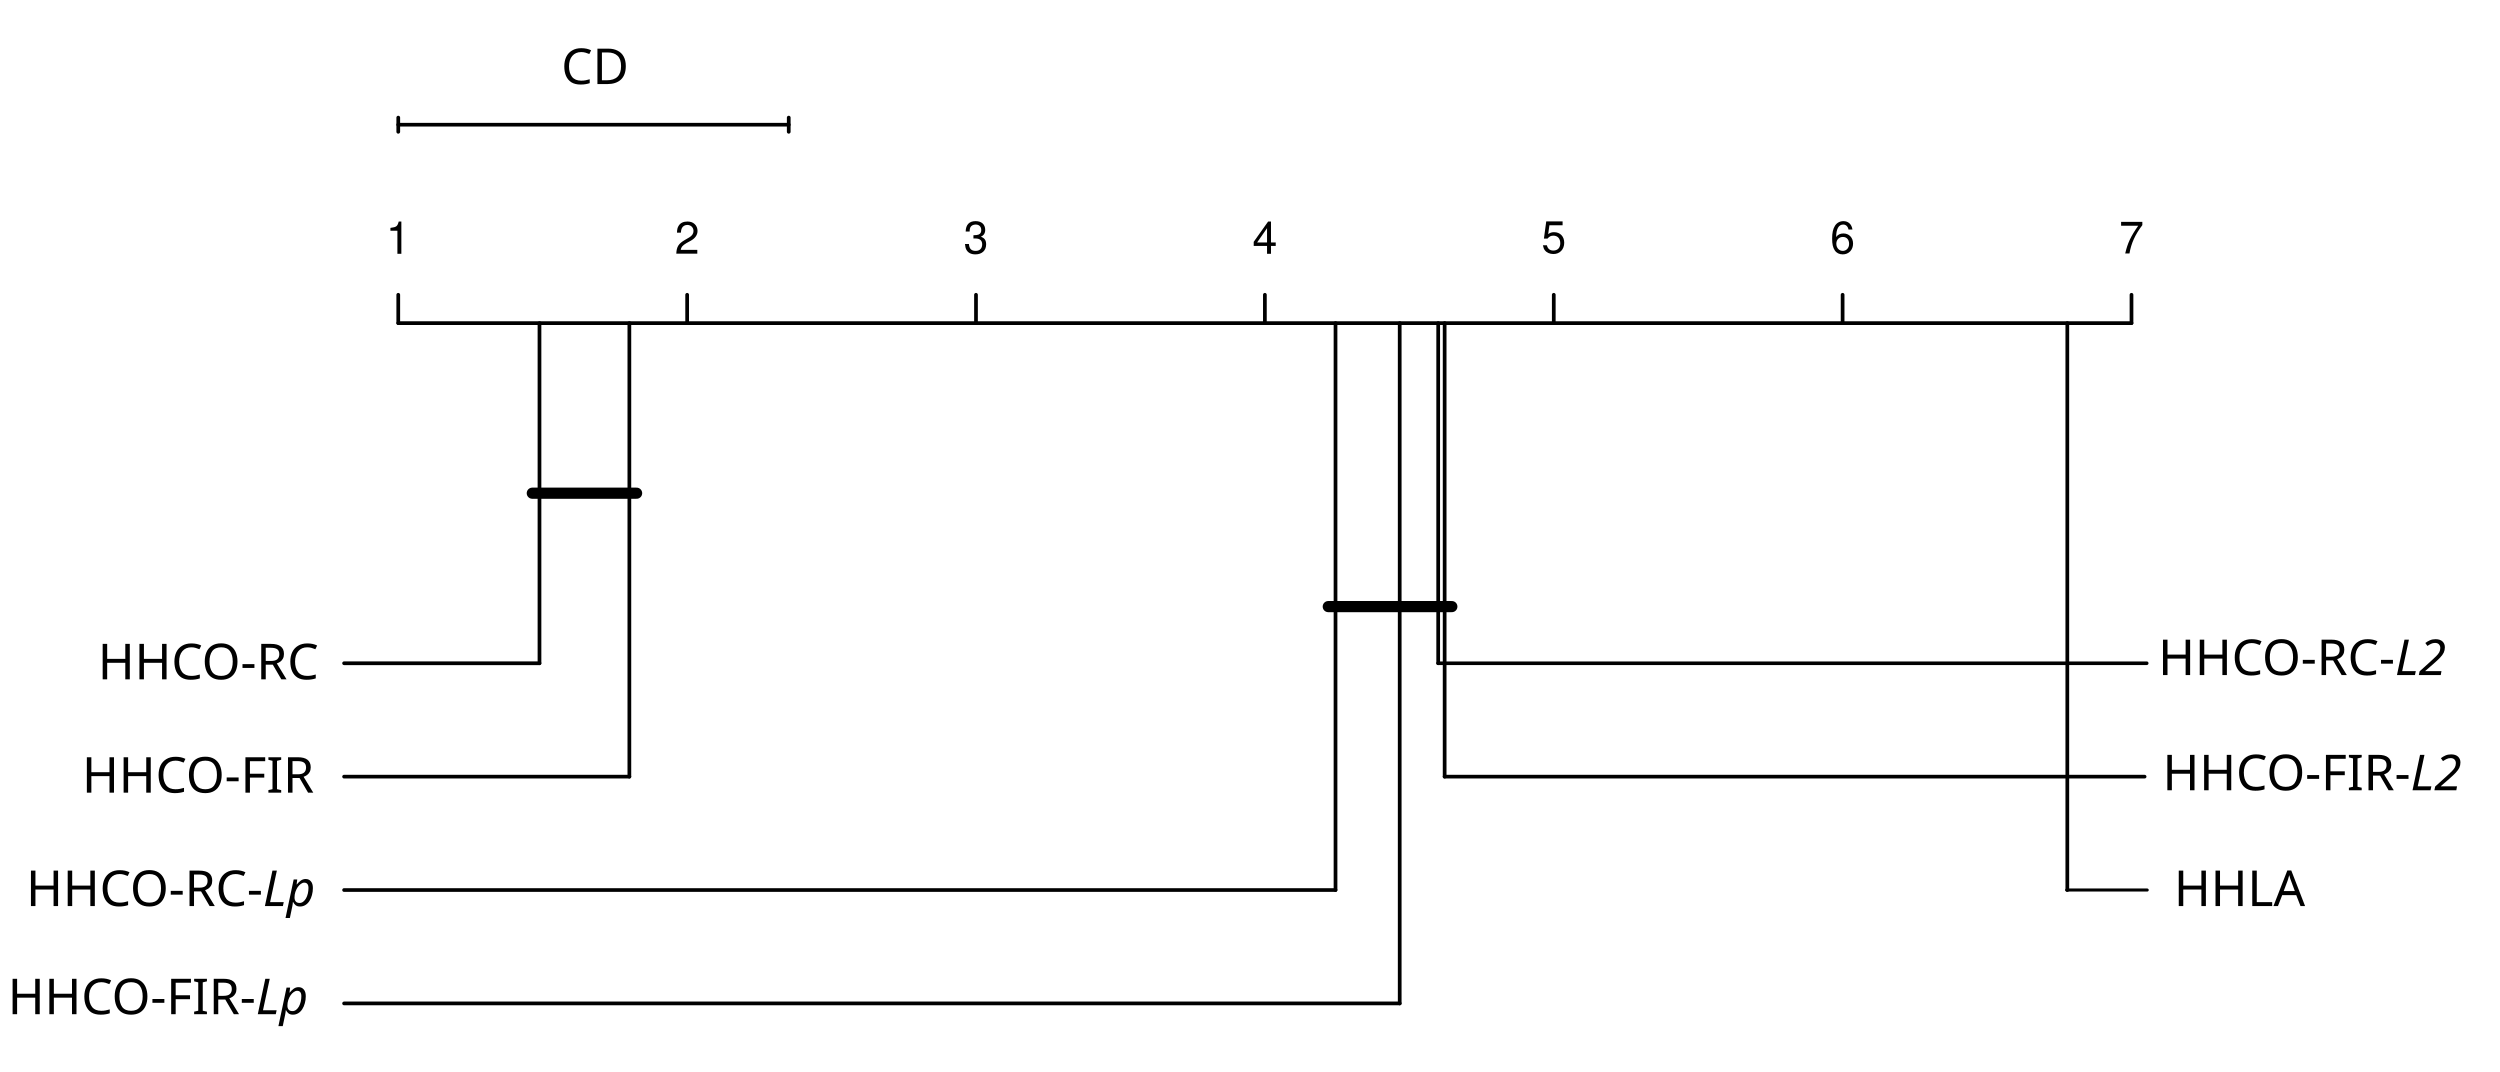
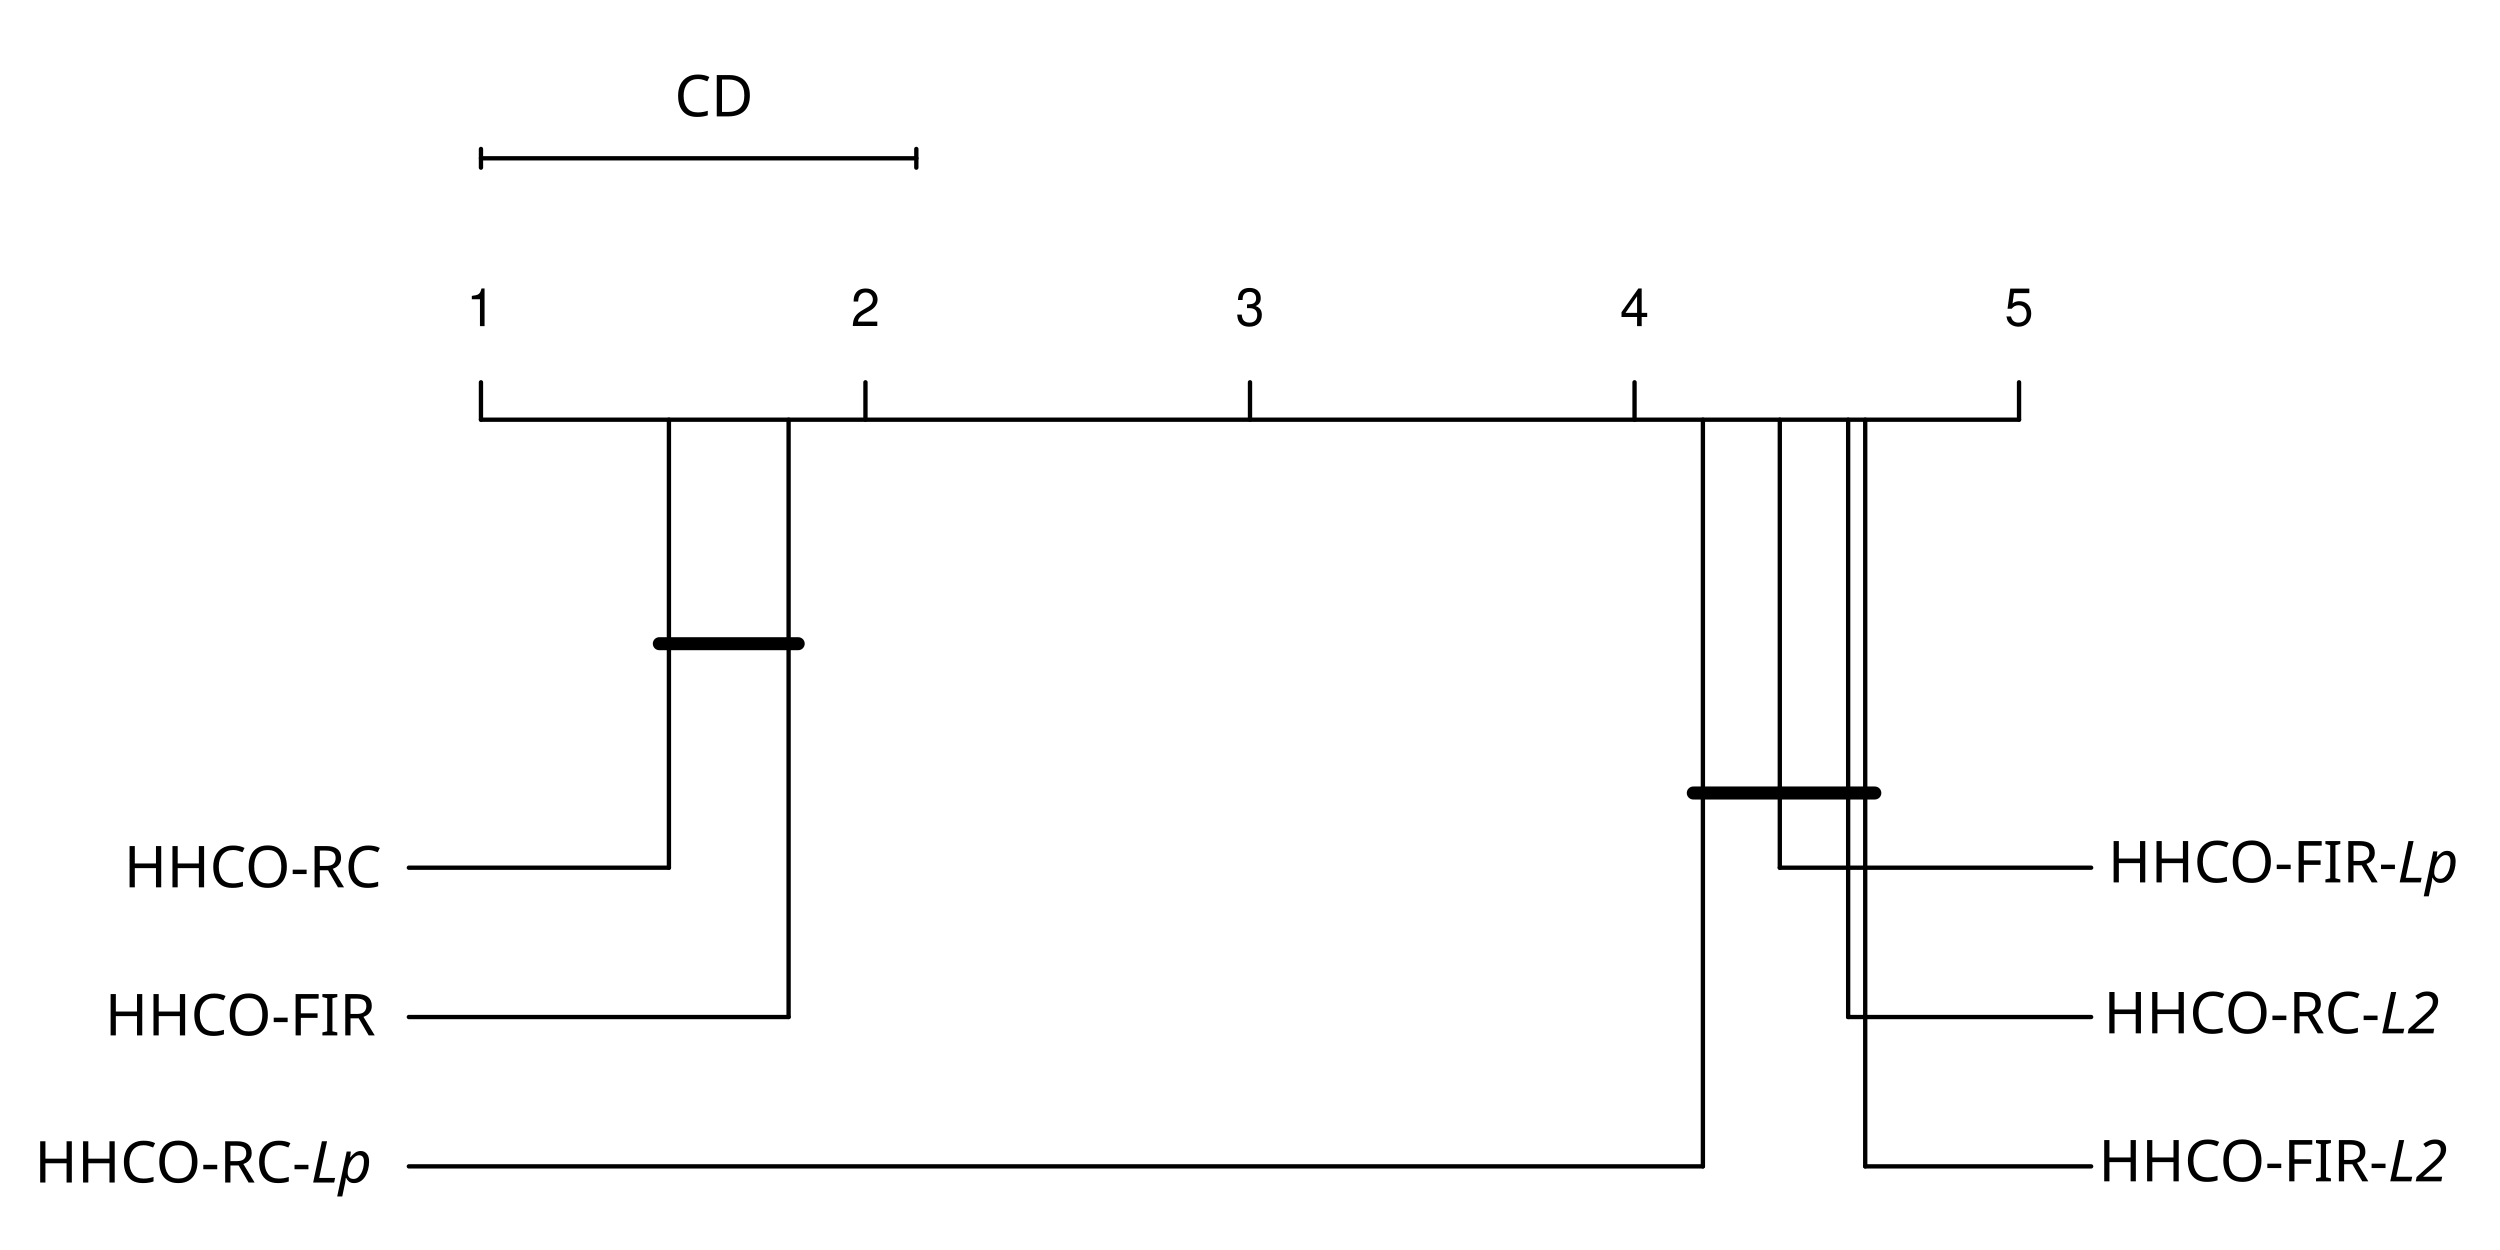
- <svg xmlns="http://www.w3.org/2000/svg" version="1.1" id="svg2" xml:space="preserve" width="672" height="288" viewBox="0 0 672 288">
+ <svg xmlns="http://www.w3.org/2000/svg" version="1.1" id="svg2" xml:space="preserve" width="576" height="288" viewBox="0 0 576 288">
  <defs id="defs6" />
  <g id="g10" transform="matrix(1.333333,0,0,-1.333333,0,288)">
    <g id="g12" transform="scale(0.1)">
-       <path d="M 802.898,1508.6 H 4297.1" style="fill:none;stroke:#000000;stroke-width:7.5;stroke-linecap:round;stroke-linejoin:round;stroke-miterlimit:10;stroke-dasharray:none;stroke-opacity:1" id="path14" />
-       <path d="m 802.898,1508.6 v 57.1" style="fill:none;stroke:#000000;stroke-width:7.5;stroke-linecap:round;stroke-linejoin:round;stroke-miterlimit:10;stroke-dasharray:none;stroke-opacity:1" id="path16" />
-       <g id="g18" transform="matrix(10,0,0,10,30,0)">
-         <text transform="matrix(1,0,0,-1,74.7879,164.84)" style="font-variant:normal;font-weight:normal;font-size:9px;font-family:Helvetica;-inkscape-font-specification:Helvetica;writing-mode:lr-tb;fill:#000000;fill-opacity:1;fill-rule:nonzero;stroke:none" id="text22">
+       <path d="M 831.102,1434.8 H 3488.9" style="fill:none;stroke:#000000;stroke-width:7.5;stroke-linecap:round;stroke-linejoin:round;stroke-miterlimit:10;stroke-dasharray:none;stroke-opacity:1" id="path14" />
+       <path d="m 831.102,1434.8 v 64.6" style="fill:none;stroke:#000000;stroke-width:7.5;stroke-linecap:round;stroke-linejoin:round;stroke-miterlimit:10;stroke-dasharray:none;stroke-opacity:1" id="path16" />
+       <g id="g18" transform="scale(10)">
+         <text transform="matrix(1,0,0,-1,80.6082,159.65)" style="font-variant:normal;font-size:9px;font-family:'Nimbus Sans L';-inkscape-font-specification:NimbusSanL-Regu;writing-mode:lr-tb;fill:#000000;fill-opacity:1;fill-rule:nonzero;stroke:none" id="text22">
          <tspan x="0" y="0" id="tspan20">1</tspan>
        </text>
      </g>
-       <path d="m 1385.3,1508.6 v 57.1" style="fill:none;stroke:#000000;stroke-width:7.5;stroke-linecap:round;stroke-linejoin:round;stroke-miterlimit:10;stroke-dasharray:none;stroke-opacity:1" id="path24" />
-       <g id="g26" transform="matrix(10,0,0,10,30,0)">
-         <text transform="matrix(1,0,0,-1,133.028,164.84)" style="font-variant:normal;font-weight:normal;font-size:9px;font-family:Helvetica;-inkscape-font-specification:Helvetica;writing-mode:lr-tb;fill:#000000;fill-opacity:1;fill-rule:nonzero;stroke:none" id="text30">
+       <path d="m 1495.5,1434.8 v 64.6" style="fill:none;stroke:#000000;stroke-width:7.5;stroke-linecap:round;stroke-linejoin:round;stroke-miterlimit:10;stroke-dasharray:none;stroke-opacity:1" id="path24" />
+       <g id="g26" transform="scale(10)">
+         <text transform="matrix(1,0,0,-1,147.048,159.65)" style="font-variant:normal;font-size:9px;font-family:'Nimbus Sans L';-inkscape-font-specification:NimbusSanL-Regu;writing-mode:lr-tb;fill:#000000;fill-opacity:1;fill-rule:nonzero;stroke:none" id="text30">
          <tspan x="0" y="0" id="tspan28">2</tspan>
        </text>
      </g>
-       <path d="m 1967.6,1508.6 v 57.1" style="fill:none;stroke:#000000;stroke-width:7.5;stroke-linecap:round;stroke-linejoin:round;stroke-miterlimit:10;stroke-dasharray:none;stroke-opacity:1" id="path32" />
-       <g id="g34" transform="matrix(10,0,0,10,30,0)">
-         <text transform="matrix(1,0,0,-1,191.258,164.92)" style="font-variant:normal;font-weight:normal;font-size:9px;font-family:Helvetica;-inkscape-font-specification:Helvetica;writing-mode:lr-tb;fill:#000000;fill-opacity:1;fill-rule:nonzero;stroke:none" id="text38">
+       <path d="m 2160,1434.8 v 64.6" style="fill:none;stroke:#000000;stroke-width:7.5;stroke-linecap:round;stroke-linejoin:round;stroke-miterlimit:10;stroke-dasharray:none;stroke-opacity:1" id="path32" />
+       <g id="g34" transform="scale(10)">
+         <text transform="matrix(1,0,0,-1,213.498,159.75)" style="font-variant:normal;font-size:9px;font-family:'Nimbus Sans L';-inkscape-font-specification:NimbusSanL-Regu;writing-mode:lr-tb;fill:#000000;fill-opacity:1;fill-rule:nonzero;stroke:none" id="text38">
          <tspan x="0" y="0" id="tspan36">3</tspan>
        </text>
      </g>
-       <path d="m 2550,1508.6 v 57.1" style="fill:none;stroke:#000000;stroke-width:7.5;stroke-linecap:round;stroke-linejoin:round;stroke-miterlimit:10;stroke-dasharray:none;stroke-opacity:1" id="path40" />
-       <g id="g42" transform="matrix(10,0,0,10,30,0)">
-         <text transform="matrix(1,0,0,-1,249.498,164.84)" style="font-variant:normal;font-weight:normal;font-size:9px;font-family:Helvetica;-inkscape-font-specification:Helvetica;writing-mode:lr-tb;fill:#000000;fill-opacity:1;fill-rule:nonzero;stroke:none" id="text46">
+       <path d="m 2824.5,1434.8 v 64.6" style="fill:none;stroke:#000000;stroke-width:7.5;stroke-linecap:round;stroke-linejoin:round;stroke-miterlimit:10;stroke-dasharray:none;stroke-opacity:1" id="path40" />
+       <g id="g42" transform="scale(10)">
+         <text transform="matrix(1,0,0,-1,279.948,159.65)" style="font-variant:normal;font-size:9px;font-family:'Nimbus Sans L';-inkscape-font-specification:NimbusSanL-Regu;writing-mode:lr-tb;fill:#000000;fill-opacity:1;fill-rule:nonzero;stroke:none" id="text46">
          <tspan x="0" y="0" id="tspan44">4</tspan>
        </text>
      </g>
-       <path d="m 3132.4,1508.6 v 57.1" style="fill:none;stroke:#000000;stroke-width:7.5;stroke-linecap:round;stroke-linejoin:round;stroke-miterlimit:10;stroke-dasharray:none;stroke-opacity:1" id="path48" />
-       <g id="g50" transform="matrix(10,0,0,10,30,0)">
-         <text transform="matrix(1,0,0,-1,307.738,164.99)" style="font-variant:normal;font-weight:normal;font-size:9px;font-family:Helvetica;-inkscape-font-specification:Helvetica;writing-mode:lr-tb;fill:#000000;fill-opacity:1;fill-rule:nonzero;stroke:none" id="text54">
+       <path d="m 3488.9,1434.8 v 64.6" style="fill:none;stroke:#000000;stroke-width:7.5;stroke-linecap:round;stroke-linejoin:round;stroke-miterlimit:10;stroke-dasharray:none;stroke-opacity:1" id="path48" />
+       <g id="g50" transform="scale(10)">
+         <text transform="matrix(1,0,0,-1,346.388,159.75)" style="font-variant:normal;font-size:9px;font-family:'Nimbus Sans L';-inkscape-font-specification:NimbusSanL-Regu;writing-mode:lr-tb;fill:#000000;fill-opacity:1;fill-rule:nonzero;stroke:none" id="text54">
          <tspan x="0" y="0" id="tspan52">5</tspan>
        </text>
      </g>
-       <path d="m 3714.7,1508.6 v 57.1" style="fill:none;stroke:#000000;stroke-width:7.5;stroke-linecap:round;stroke-linejoin:round;stroke-miterlimit:10;stroke-dasharray:none;stroke-opacity:1" id="path56" />
-       <g id="g58" transform="matrix(10,0,0,10,30,0)">
-         <text transform="matrix(1,0,0,-1,365.968,164.92)" style="font-variant:normal;font-weight:normal;font-size:9px;font-family:Helvetica;-inkscape-font-specification:Helvetica;writing-mode:lr-tb;fill:#000000;fill-opacity:1;fill-rule:nonzero;stroke:none" id="text62">
-           <tspan x="0" y="0" id="tspan60">6</tspan>
-         </text>
-       </g>
-       <path d="m 4297.1,1508.6 v 57.1" style="fill:none;stroke:#000000;stroke-width:7.5;stroke-linecap:round;stroke-linejoin:round;stroke-miterlimit:10;stroke-dasharray:none;stroke-opacity:1" id="path64" />
-       <g id="g66" transform="matrix(10,0,0,10,30,0)">
-         <text transform="matrix(1,0,0,-1,424.208,164.9)" style="font-variant:normal;font-weight:normal;font-size:9px;font-family:Helvetica;-inkscape-font-specification:Helvetica;writing-mode:lr-tb;fill:#000000;fill-opacity:1;fill-rule:nonzero;stroke:none" id="text70">
-           <tspan x="0" y="0" id="tspan68">7</tspan>
-         </text>
-       </g>
-       <path d="M 802.898,1908.6 H 1590.1" style="fill:none;stroke:#000000;stroke-width:7.5;stroke-linecap:round;stroke-linejoin:round;stroke-miterlimit:10;stroke-dasharray:none;stroke-opacity:1" id="path72" />
-       <g id="g74" transform="matrix(10,0,0,10,30,0)">
-         <text transform="matrix(1,0,0,-1,110.152,199.05)" style="font-variant:normal;font-weight:normal;font-size:9px;font-family:Helvetica;-inkscape-font-specification:Helvetica;writing-mode:lr-tb;fill:#000000;fill-opacity:1;fill-rule:nonzero;stroke:none" id="text78">
-           <tspan x="0 6.498" y="0" id="tspan76" style="-inkscape-font-specification:'CMU Serif';font-family:'CMU Serif';font-weight:normal;font-style:normal;font-stretch:normal;font-variant:normal;font-size:10px">CD</tspan>
-         </text>
-       </g>
-       <path d="m 802.898,1894.3 v 28.6" style="fill:none;stroke:#000000;stroke-width:7.5;stroke-linecap:round;stroke-linejoin:round;stroke-miterlimit:10;stroke-dasharray:none;stroke-opacity:1" id="path80" />
-       <path d="m 1590.1,1894.3 v 28.6" style="fill:none;stroke:#000000;stroke-width:7.5;stroke-linecap:round;stroke-linejoin:round;stroke-miterlimit:10;stroke-dasharray:none;stroke-opacity:1" id="path82" />
-       <g id="g84" transform="matrix(10,0,0,10,30,0)">
+       <path d="M 831.102,1886.5 H 1583.4" style="fill:none;stroke:#000000;stroke-width:7.5;stroke-linecap:round;stroke-linejoin:round;stroke-miterlimit:10;stroke-dasharray:none;stroke-opacity:1" id="path56" />
+       <path d="m 831.102,1870.3 v 32.3" style="fill:none;stroke:#000000;stroke-width:7.5;stroke-linecap:round;stroke-linejoin:round;stroke-miterlimit:10;stroke-dasharray:none;stroke-opacity:1" id="path64" />
+       <path d="m 1583.4,1870.3 v 32.3" style="fill:none;stroke:#000000;stroke-width:7.5;stroke-linecap:round;stroke-linejoin:round;stroke-miterlimit:10;stroke-dasharray:none;stroke-opacity:1" id="path66" />
+       <path d="m 706.5,660.602 h 449.4" style="fill:none;stroke:#000000;stroke-width:7.5;stroke-linecap:round;stroke-linejoin:round;stroke-miterlimit:10;stroke-dasharray:none;stroke-opacity:1" id="path74" />
+       <path d="M 1155.9,660.602 V 1434.8" style="fill:none;stroke:#000000;stroke-width:7.5;stroke-linecap:round;stroke-linejoin:round;stroke-miterlimit:10;stroke-dasharray:none;stroke-opacity:1" id="path76" />
+       <path d="m 706.5,402.602 h 656.2" style="fill:none;stroke:#000000;stroke-width:7.5;stroke-linecap:round;stroke-linejoin:round;stroke-miterlimit:10;stroke-dasharray:none;stroke-opacity:1" id="path84" />
+       <path d="M 1362.7,402.602 V 1434.8" style="fill:none;stroke:#000000;stroke-width:7.5;stroke-linecap:round;stroke-linejoin:round;stroke-miterlimit:10;stroke-dasharray:none;stroke-opacity:1" id="path86" />
+       <path d="M 706.5,144.5 H 2942.6" style="fill:none;stroke:#000000;stroke-width:7.5;stroke-linecap:round;stroke-linejoin:round;stroke-miterlimit:10;stroke-dasharray:none;stroke-opacity:1" id="path94" />
+       <path d="M 2942.6,144.5 V 1434.8" style="fill:none;stroke:#000000;stroke-width:7.5;stroke-linecap:round;stroke-linejoin:round;stroke-miterlimit:10;stroke-dasharray:none;stroke-opacity:1" id="path96" />
+       <path d="m 3613.5,660.602 h -538" style="fill:none;stroke:#000000;stroke-width:7.5;stroke-linecap:round;stroke-linejoin:round;stroke-miterlimit:10;stroke-dasharray:none;stroke-opacity:1" id="path104" />
+       <path d="M 3075.5,660.602 V 1434.8" style="fill:none;stroke:#000000;stroke-width:7.5;stroke-linecap:round;stroke-linejoin:round;stroke-miterlimit:10;stroke-dasharray:none;stroke-opacity:1" id="path106" />
+       <path d="M 3613.5,402.602 H 3193.6" style="fill:none;stroke:#000000;stroke-width:7.5;stroke-linecap:round;stroke-linejoin:round;stroke-miterlimit:10;stroke-dasharray:none;stroke-opacity:1" id="path114" />
+       <path d="M 3193.6,402.602 V 1434.8" style="fill:none;stroke:#000000;stroke-width:7.5;stroke-linecap:round;stroke-linejoin:round;stroke-miterlimit:10;stroke-dasharray:none;stroke-opacity:1" id="path116" />
+       <path d="M 3613.5,144.5 H 3223.1" style="fill:none;stroke:#000000;stroke-width:7.5;stroke-linecap:round;stroke-linejoin:round;stroke-miterlimit:10;stroke-dasharray:none;stroke-opacity:1" id="path124" />
+       <path d="M 3223.1,144.5 V 1434.8" style="fill:none;stroke:#000000;stroke-width:7.5;stroke-linecap:round;stroke-linejoin:round;stroke-miterlimit:10;stroke-dasharray:none;stroke-opacity:1" id="path126" />
+       <path d="m 1139.3,1047.7 h 240" style="fill:none;stroke:#000000;stroke-width:22.5;stroke-linecap:round;stroke-linejoin:round;stroke-miterlimit:10;stroke-dasharray:none;stroke-opacity:1" id="path128" />
+       <path d="m 2926,789.699 h 313.7" style="fill:none;stroke:#000000;stroke-width:22.5;stroke-linecap:round;stroke-linejoin:round;stroke-miterlimit:10;stroke-dasharray:none;stroke-opacity:1" id="path130" />
+       <g id="g84" transform="matrix(10,0,0,10,46.90554,-163.8657)">
        <text transform="scale(1,-1)" style="font-variant:normal;font-weight:normal;font-size:9px;font-family:Helvetica;-inkscape-font-specification:Helvetica;writing-mode:lr-tb;fill:#000000;fill-opacity:1;fill-rule:nonzero;stroke:none" id="text88" x="16.732" y="-79.05">
          <tspan x="16.732" y="-79.05" id="tspan86" style="font-style:normal;font-variant:normal;font-weight:normal;font-stretch:normal;font-size:10px;font-family:'CMU Serif';-inkscape-font-specification:'CMU Serif'">HHCO-RC</tspan>
        </text>
      </g>
-       <path d="M 693.699,822.898 H 1087.6" style="fill:none;stroke:#000000;stroke-width:7.5;stroke-linecap:round;stroke-linejoin:round;stroke-miterlimit:10;stroke-dasharray:none;stroke-opacity:1" id="path90" />
-       <path d="M 1087.6,822.898 V 1508.6" style="fill:none;stroke:#000000;stroke-width:7.5;stroke-linecap:round;stroke-linejoin:round;stroke-miterlimit:10;stroke-dasharray:none;stroke-opacity:1" id="path92" />
-       <g id="g94" transform="matrix(10,0,0,10,30,0)">
+       <g id="g94" transform="matrix(10,0,0,10,46.0036,-191.1553)">
        <text transform="scale(1,-1)" style="font-variant:normal;font-weight:normal;font-size:9px;font-family:Helvetica;-inkscape-font-specification:Helvetica;writing-mode:lr-tb;fill:#000000;fill-opacity:1;fill-rule:nonzero;stroke:none" id="text98" x="13.543" y="-56.2">
          <tspan id="tspan96" x="13.543" y="-56.2" style="font-style:normal;font-variant:normal;font-weight:normal;font-stretch:normal;font-size:10px;font-family:'CMU Serif';-inkscape-font-specification:'CMU Serif'">HHCO-FIR</tspan>
        </text>
      </g>
-       <path d="M 693.699,594.301 H 1268.8" style="fill:none;stroke:#000000;stroke-width:7.5;stroke-linecap:round;stroke-linejoin:round;stroke-miterlimit:10;stroke-dasharray:none;stroke-opacity:1" id="path100" />
-       <path d="M 1268.8,594.301 V 1508.6" style="fill:none;stroke:#000000;stroke-width:7.5;stroke-linecap:round;stroke-linejoin:round;stroke-miterlimit:10;stroke-dasharray:none;stroke-opacity:1" id="path102" />
-       <g id="g104" transform="matrix(10,0,0,10,30,0)">
+       <g id="g104" transform="matrix(10,0,0,10,37.04254,-216.8543)">
        <text transform="scale(1,-1)" style="font-variant:normal;font-weight:normal;font-size:9px;font-family:Helvetica;-inkscape-font-specification:Helvetica;writing-mode:lr-tb;fill:#000000;fill-opacity:1;fill-rule:nonzero;stroke:none" id="text108" x="2.27" y="-33.34">
          <tspan id="tspan106" x="2.27" y="-33.34" style="font-style:normal;font-variant:normal;font-weight:normal;font-stretch:normal;font-size:10px;font-family:'CMU Serif';-inkscape-font-specification:'CMU Serif'">HHCO-RC-<tspan style="font-style:italic;font-variant:normal;font-weight:500;font-stretch:normal;font-family:'CMU Serif';-inkscape-font-specification:'CMU Serif Medium Italic'" id="tspan158">Lp</tspan>
          </tspan>
        </text>
      </g>
-       <path d="M 693.699,365.699 H 2692.4" style="fill:none;stroke:#000000;stroke-width:7.5;stroke-linecap:round;stroke-linejoin:round;stroke-miterlimit:10;stroke-dasharray:none;stroke-opacity:1" id="path110" />
-       <path d="M 2692.4,365.699 V 1508.6" style="fill:none;stroke:#000000;stroke-width:7.5;stroke-linecap:round;stroke-linejoin:round;stroke-miterlimit:10;stroke-dasharray:none;stroke-opacity:1" id="path112" />
-       <path d="M 693.699,137.102 H 2821.8" style="fill:none;stroke:#000000;stroke-width:7.5;stroke-linecap:round;stroke-linejoin:round;stroke-miterlimit:10;stroke-dasharray:none;stroke-opacity:1" id="path120" />
-       <path d="M 2821.8,137.102 V 1508.6" style="fill:none;stroke:#000000;stroke-width:7.5;stroke-linecap:round;stroke-linejoin:round;stroke-miterlimit:10;stroke-dasharray:none;stroke-opacity:1" id="path122" />
-       <g id="g124" transform="matrix(10,0,0,10,-42.43421,9.67106)">
+       <g id="g104-3" transform="matrix(10,0,0,10,3785.138,538.08)">
+         <text transform="scale(1,-1)" style="font-variant:normal;font-weight:normal;font-size:9px;font-family:Helvetica;-inkscape-font-specification:Helvetica;writing-mode:lr-tb;fill:#000000;fill-opacity:1;fill-rule:nonzero;stroke:none" id="text108-6" x="-14.249" y="-9.715">
+           <tspan id="tspan106-7" x="-14.249" y="-9.715" style="font-style:normal;font-variant:normal;font-weight:normal;font-stretch:normal;font-size:10px;font-family:'CMU Serif';-inkscape-font-specification:'CMU Serif'">HHCO-FIR-<tspan style="font-style:italic;font-variant:normal;font-weight:500;font-stretch:normal;font-family:'CMU Serif';-inkscape-font-specification:'CMU Serif Medium Italic'" id="tspan158-5">Lp</tspan>
+           </tspan>
+         </text>
+       </g>
+       <g id="g124" transform="matrix(10,0,0,10,-758.1692,-414.9753)">
        <g id="g104-35" transform="translate(455.0661,44.09747)">
          <text transform="scale(1,-1)" style="font-variant:normal;font-weight:normal;font-size:9px;font-family:Helvetica;-inkscape-font-specification:Helvetica;writing-mode:lr-tb;fill:#000000;fill-opacity:1;fill-rule:nonzero;stroke:none" id="text108-62" x="-15.73" y="-34.84">
            <tspan id="tspan106-9" x="-15.73" y="-34.84" style="font-style:normal;font-variant:normal;font-weight:normal;font-stretch:normal;font-size:10px;font-family:'CMU Serif';-inkscape-font-specification:'CMU Serif'">HHCO-RC-<tspan style="font-style:italic;font-variant:normal;font-weight:500;font-stretch:normal;font-family:'CMU Serif';-inkscape-font-specification:'CMU Serif Medium Italic'" id="tspan158-1">L2</tspan>
            </tspan>
          </text>
        </g>
      </g>
-       <path d="M 4327.741,822.898 H 2899.209" style="fill:none;stroke:#000000;stroke-width:7.302;stroke-linecap:round;stroke-linejoin:round;stroke-miterlimit:10;stroke-dasharray:none;stroke-opacity:1" id="path130" />
-       <path d="M 2899.4,822.898 V 1508.6" style="fill:none;stroke:#000000;stroke-width:7.5;stroke-linecap:round;stroke-linejoin:round;stroke-miterlimit:10;stroke-dasharray:none;stroke-opacity:1" id="path132" />
-       <path d="M 4323.615,594.301 H 2912.19" style="fill:none;stroke:#000000;stroke-width:7.29;stroke-linecap:round;stroke-linejoin:round;stroke-miterlimit:10;stroke-dasharray:none;stroke-opacity:1" id="path140" />
-       <path d="M 2912.4,594.301 V 1508.6" style="fill:none;stroke:#000000;stroke-width:7.5;stroke-linecap:round;stroke-linejoin:round;stroke-miterlimit:10;stroke-dasharray:none;stroke-opacity:1" id="path142" />
-       <g id="g144" transform="matrix(10,0,0,10,30,0)">
-         <text transform="scale(1,-1)" style="font-variant:normal;font-weight:normal;font-size:9px;font-family:Helvetica;-inkscape-font-specification:Helvetica;writing-mode:lr-tb;fill:#000000;fill-opacity:1;fill-rule:nonzero;stroke:none" id="text148" x="435.27" y="-33.34">
-           <tspan x="435.27 441.768 448.266 453.27" y="-33.34" id="tspan146" style="font-style:normal;font-variant:normal;font-weight:normal;font-stretch:normal;font-size:10px;font-family:'CMU Serif';-inkscape-font-specification:'CMU Serif'">HHLA</tspan>
-         </text>
-       </g>
-       <path d="m 4328.766,365.699 h -162.283" style="fill:none;stroke:#000000;stroke-width:6.185;stroke-linecap:round;stroke-linejoin:round;stroke-miterlimit:10;stroke-dasharray:none;stroke-opacity:1" id="path150" />
-       <path d="M 4167.7,365.699 V 1508.6" style="fill:none;stroke:#000000;stroke-width:7.5;stroke-linecap:round;stroke-linejoin:round;stroke-miterlimit:10;stroke-dasharray:none;stroke-opacity:1" id="path152" />
-       <path d="m 1073.1,1165.7 h 210.3" style="fill:none;stroke:#000000;stroke-width:22.5;stroke-linecap:round;stroke-linejoin:round;stroke-miterlimit:10;stroke-dasharray:none;stroke-opacity:1" id="path154" />
-       <path d="m 2677.8,937.102 h 249.1" style="fill:none;stroke:#000000;stroke-width:22.5;stroke-linecap:round;stroke-linejoin:round;stroke-miterlimit:10;stroke-dasharray:none;stroke-opacity:1" id="path156" />
-       <g id="g104-3" transform="matrix(10,0,0,10,158.2268,18.21152)">
-         <text transform="scale(1,-1)" style="font-variant:normal;font-weight:normal;font-size:9px;font-family:Helvetica;-inkscape-font-specification:Helvetica;writing-mode:lr-tb;fill:#000000;fill-opacity:1;fill-rule:nonzero;stroke:none" id="text108-6" x="-14.249" y="-9.715">
-           <tspan id="tspan106-7" x="-14.249" y="-9.715" style="font-style:normal;font-variant:normal;font-weight:normal;font-stretch:normal;font-size:10px;font-family:'CMU Serif';-inkscape-font-specification:'CMU Serif'">HHCO-FIR-<tspan style="font-style:italic;font-variant:normal;font-weight:500;font-stretch:normal;font-family:'CMU Serif';-inkscape-font-specification:'CMU Serif Medium Italic'" id="tspan158-5">Lp</tspan>
-           </tspan>
-         </text>
-       </g>
-       <g id="g124-2" transform="matrix(10,0,0,10,161.3702,-222.5411)">
+       <g id="g124-2" transform="matrix(10,0,0,10,-571.9819,-670.7648)">
        <g id="g104-35-7" transform="translate(455.0661,44.09747)">
          <text transform="scale(1,-1)" style="font-variant:normal;font-weight:normal;font-size:9px;font-family:Helvetica;-inkscape-font-specification:Helvetica;writing-mode:lr-tb;fill:#000000;fill-opacity:1;fill-rule:nonzero;stroke:none" id="text108-62-0" x="-35.23" y="-34.84">
            <tspan id="tspan106-9-9" x="-35.23" y="-34.84" style="font-style:normal;font-variant:normal;font-weight:normal;font-stretch:normal;font-size:10px;font-family:'CMU Serif';-inkscape-font-specification:'CMU Serif'">HHCO-FIR-<tspan style="font-style:italic;font-variant:normal;font-weight:500;font-stretch:normal;font-family:'CMU Serif';-inkscape-font-specification:'CMU Serif Medium Italic'" id="tspan158-1-3">L2</tspan>
            </tspan>
          </text>
        </g>
      </g>
+       <g id="g74" transform="matrix(10,0,0,10,64.14664,-31.62891)">
+         <text transform="matrix(1,0,0,-1,110.152,199.05)" style="font-variant:normal;font-weight:normal;font-size:9px;font-family:Helvetica;-inkscape-font-specification:Helvetica;writing-mode:lr-tb;fill:#000000;fill-opacity:1;fill-rule:nonzero;stroke:none" id="text78">
+           <tspan x="0 6.498" y="0" id="tspan76" style="font-style:normal;font-variant:normal;font-weight:normal;font-stretch:normal;font-size:10px;font-family:'CMU Serif';-inkscape-font-specification:'CMU Serif'">CD</tspan>
+         </text>
+       </g>
    </g>
  </g>
</svg>
